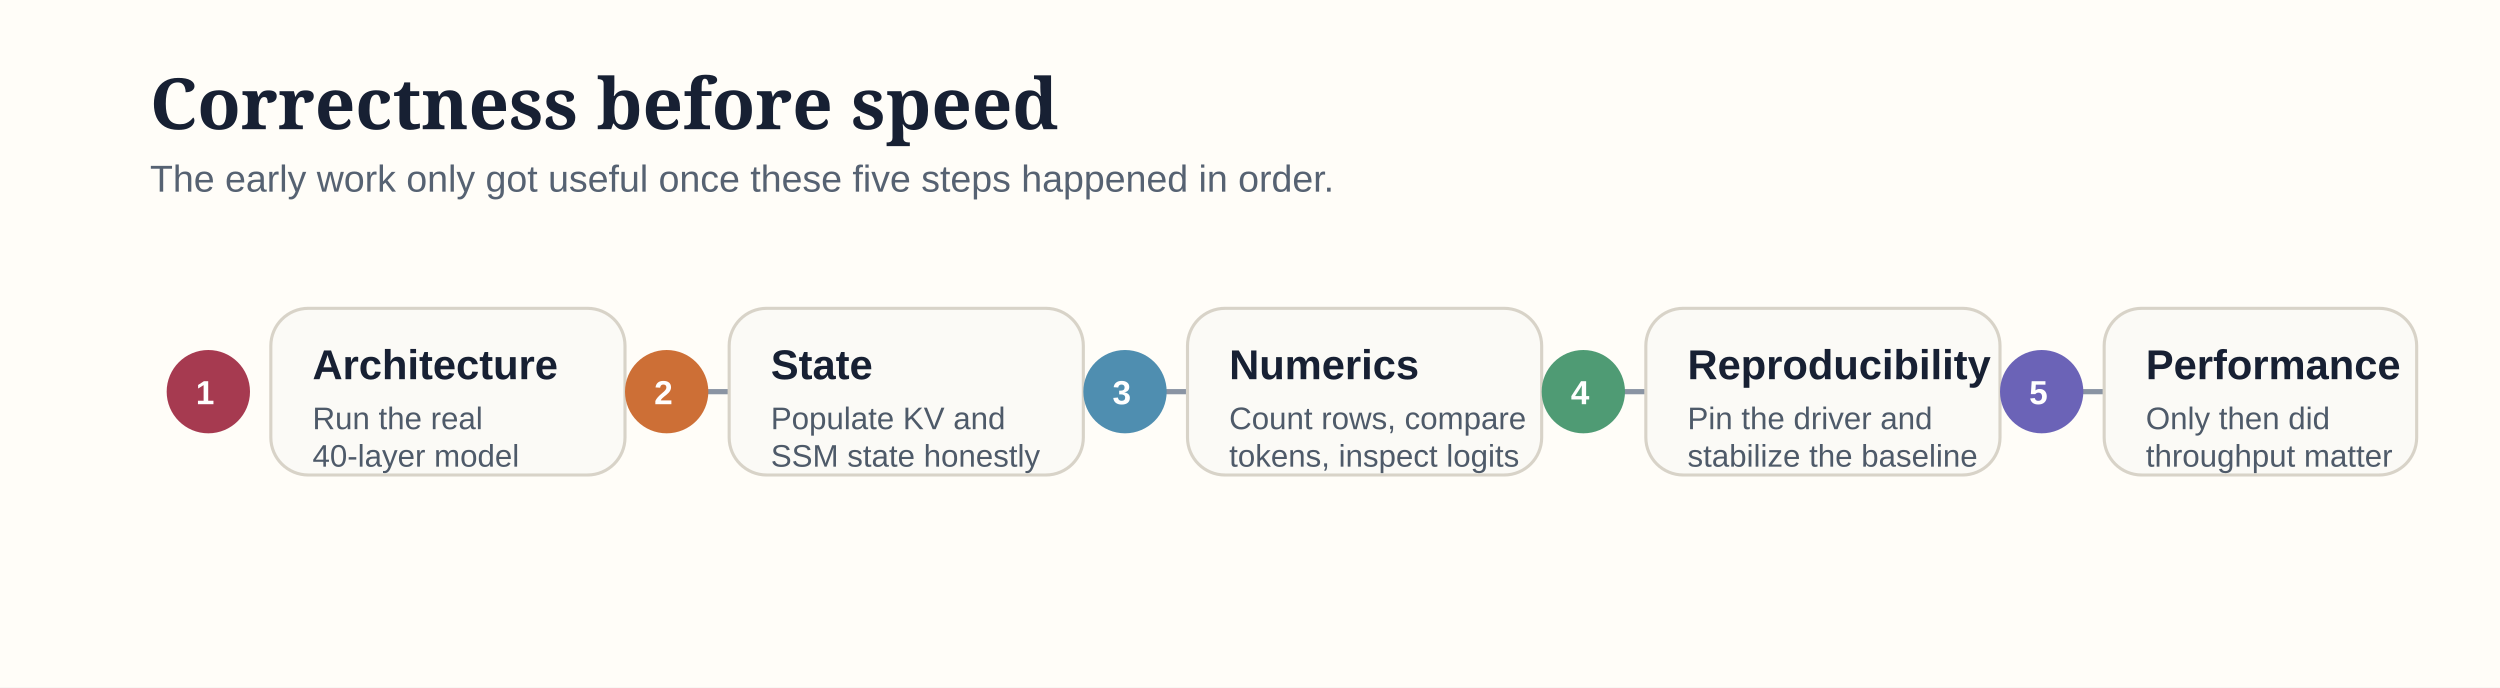
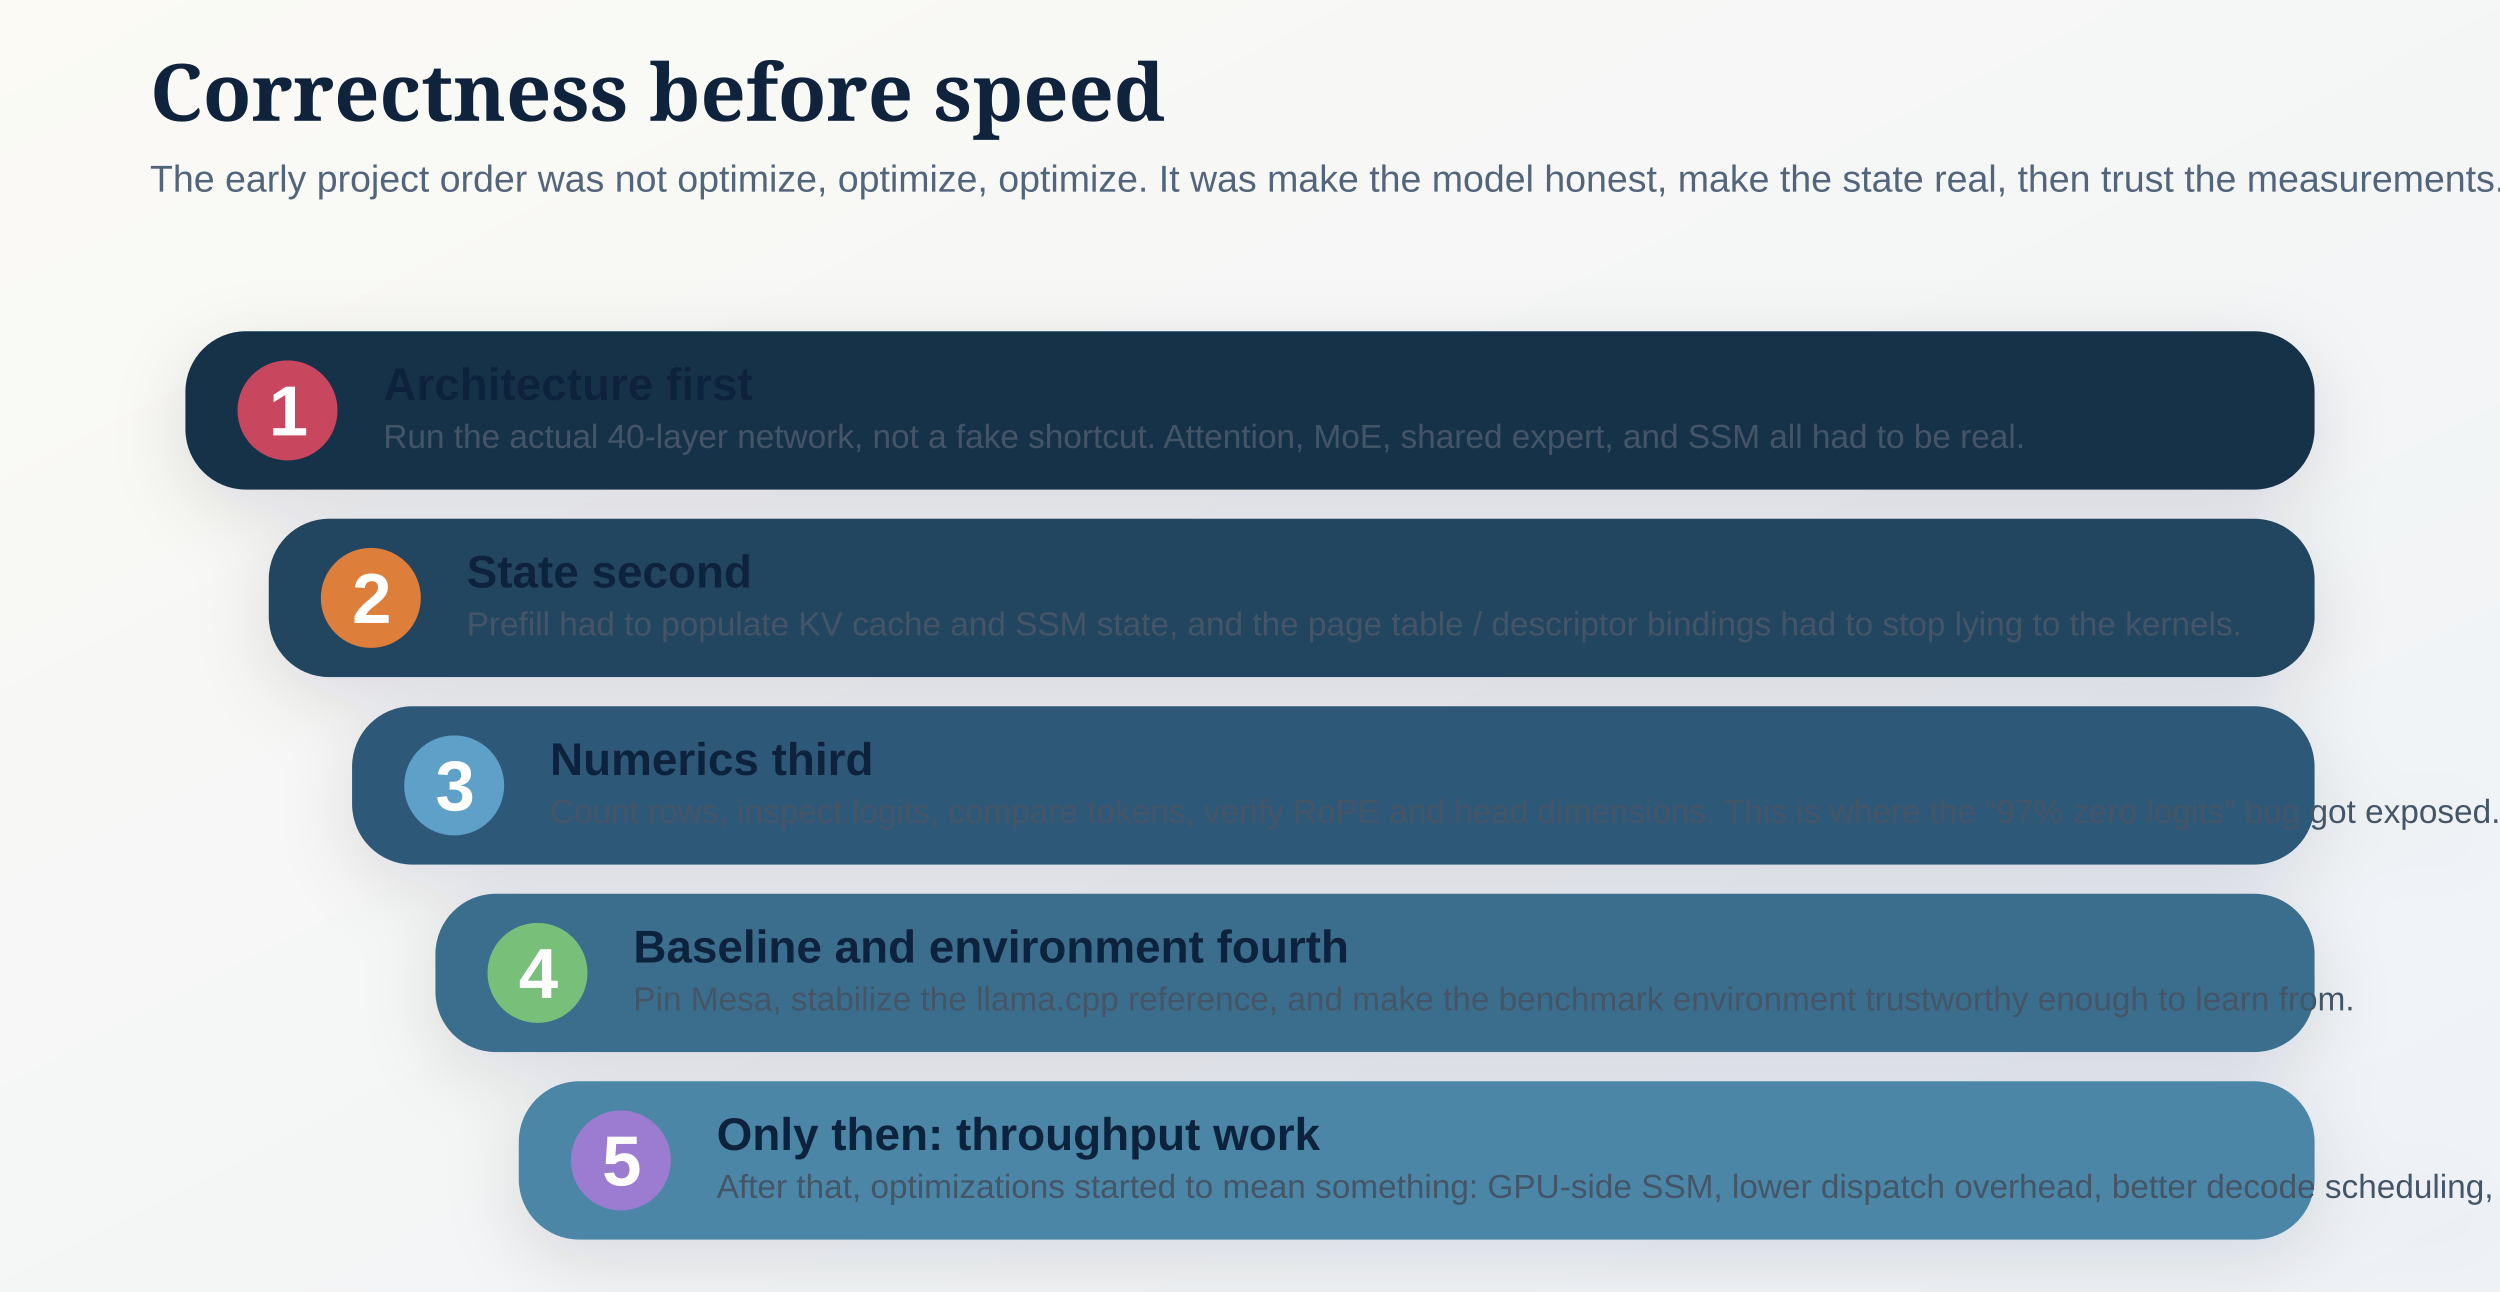
- <svg xmlns="http://www.w3.org/2000/svg" width="1200" height="330" viewBox="0 0 1200 330" role="img" aria-labelledby="title desc">
+ <svg xmlns="http://www.w3.org/2000/svg" width="1200" height="620" viewBox="0 0 1200 620" role="img" aria-labelledby="title desc">
  <defs>
+     <linearGradient id="bg2" x1="0" y1="0" x2="1" y2="1">
+       <stop offset="0%" stop-color="#fbfaf5" />
+       <stop offset="100%" stop-color="#eef2f7" />
+     </linearGradient>
+     <filter id="shadow2" x="-20%" y="-20%" width="140%" height="140%">
+       <feDropShadow dx="0" dy="10" stdDeviation="18" flood-color="#0f172a" flood-opacity="0.12" />
+     </filter>
    <style>
-       .title { font: 700 34px Georgia, serif; fill: #172033; }
-       .subtitle { font: 400 18px Arial, sans-serif; fill: #566272; }
-       .step { font: 700 20px Arial, sans-serif; fill: #172033; }
-       .copy { font: 400 15px Arial, sans-serif; fill: #4e5a69; }
-       .num { font: 700 16px Arial, sans-serif; fill: #fff; }
-       .pill { fill: #fbfaf6; stroke: #d8d3c8; stroke-width: 1.5; rx: 18; }
-       .line { stroke: #8a94a3; stroke-width: 2.5; fill: none; }
+       .title { font: 700 38px Georgia, serif; fill: #10233c; }
+       .subtitle { font: 500 18px Arial, sans-serif; fill: #53657b; }
+       .step { font: 700 22px Arial, sans-serif; fill: #10233c; }
+       .copy { font: 400 16px Arial, sans-serif; fill: #445567; }
+       .num { font: 700 34px Arial, sans-serif; fill: #ffffff; }
+       .card { stroke-width: 2; rx: 28; }
    </style>
  </defs>
-   <rect width="1200" height="330" fill="#fffdf8" />
-   <text class="title" x="72" y="62">Correctness before speed</text>
-   <text class="subtitle" x="72" y="92">The early work only got useful once these five steps happened in order.</text>
-   <path class="line" d="M146 188 H1054" />
-   <g transform="translate(72 136)">
-     <circle cx="28" cy="52" r="20" fill="#a63a50" />
-     <text class="num" x="22" y="58">1</text>
-     <rect class="pill" x="58" y="12" width="170" height="80" />
-     <text class="step" x="78" y="46">Architecture</text>
-     <text class="copy" x="78" y="70">Run the real</text>
-     <text class="copy" x="78" y="88">40-layer model</text>
+   <rect width="1200" height="620" fill="url(#bg2)" />
+   <g transform="translate(72 58)">
+     <text class="title">Correctness before speed</text>
+     <text class="subtitle" x="0" y="34">The early project order was not optimize, optimize, optimize. It was make the model honest, make the state real, then trust the measurements.</text>
  </g>
-   <g transform="translate(292 136)">
-     <circle cx="28" cy="52" r="20" fill="#cd6f36" />
-     <text class="num" x="22" y="58">2</text>
-     <rect class="pill" x="58" y="12" width="170" height="80" />
-     <text class="step" x="78" y="46">State</text>
-     <text class="copy" x="78" y="70">Populate KV and</text>
-     <text class="copy" x="78" y="88">SSM state honestly</text>
-   </g>
-   <g transform="translate(512 136)">
-     <circle cx="28" cy="52" r="20" fill="#4f8eb0" />
-     <text class="num" x="22" y="58">3</text>
-     <rect class="pill" x="58" y="12" width="170" height="80" />
-     <text class="step" x="78" y="46">Numerics</text>
-     <text class="copy" x="78" y="70">Count rows, compare</text>
-     <text class="copy" x="78" y="88">tokens, inspect logits</text>
-   </g>
-   <g transform="translate(732 136)">
-     <circle cx="28" cy="52" r="20" fill="#4f9b74" />
-     <text class="num" x="22" y="58">4</text>
-     <rect class="pill" x="58" y="12" width="170" height="80" />
-     <text class="step" x="78" y="46">Reproducibility</text>
-     <text class="copy" x="78" y="70">Pin the driver and</text>
-     <text class="copy" x="78" y="88">stabilize the baseline</text>
-   </g>
-   <g transform="translate(952 136)">
-     <circle cx="28" cy="52" r="20" fill="#6b63b7" />
-     <text class="num" x="22" y="58">5</text>
-     <rect class="pill" x="58" y="12" width="150" height="80" />
-     <text class="step" x="78" y="46">Performance</text>
-     <text class="copy" x="78" y="70">Only then did</text>
-     <text class="copy" x="78" y="88">throughput matter</text>
+   <g filter="url(#shadow2)">
+     <rect class="card" x="90" y="160" width="1020" height="74" fill="#19324a" stroke="#19324a" />
+     <circle cx="138" cy="197" r="24" fill="#c8465f" />
+     <text class="num" x="129" y="209">1</text>
+     <text class="step" x="184" y="192" fill="#ffffff">Architecture first</text>
+     <text class="copy" x="184" y="215" fill="#d7e1ea">Run the actual 40-layer network, not a fake shortcut. Attention, MoE, shared expert, and SSM all had to be real.</text>
+     <rect class="card" x="130" y="250" width="980" height="74" fill="#244560" stroke="#244560" />
+     <circle cx="178" cy="287" r="24" fill="#dd7e3b" />
+     <text class="num" x="169" y="299">2</text>
+     <text class="step" x="224" y="282" fill="#ffffff">State second</text>
+     <text class="copy" x="224" y="305" fill="#d7e1ea">Prefill had to populate KV cache and SSM state, and the page table / descriptor bindings had to stop lying to the kernels.</text>
+     <rect class="card" x="170" y="340" width="940" height="74" fill="#2f5877" stroke="#2f5877" />
+     <circle cx="218" cy="377" r="24" fill="#5ea0c9" />
+     <text class="num" x="209" y="389">3</text>
+     <text class="step" x="264" y="372" fill="#ffffff">Numerics third</text>
+     <text class="copy" x="264" y="395" fill="#d7e1ea">Count rows, inspect logits, compare tokens, verify RoPE and head dimensions. This is where the “97% zero logits” bug got exposed.</text>
+     <rect class="card" x="210" y="430" width="900" height="74" fill="#3b6d8d" stroke="#3b6d8d" />
+     <circle cx="258" cy="467" r="24" fill="#78bf7a" />
+     <text class="num" x="249" y="479">4</text>
+     <text class="step" x="304" y="462" fill="#ffffff">Baseline and environment fourth</text>
+     <text class="copy" x="304" y="485" fill="#d7e1ea">Pin Mesa, stabilize the llama.cpp reference, and make the benchmark environment trustworthy enough to learn from.</text>
+     <rect class="card" x="250" y="520" width="860" height="74" fill="#4b86a7" stroke="#4b86a7" />
+     <circle cx="298" cy="557" r="24" fill="#9b7bd0" />
+     <text class="num" x="289" y="569">5</text>
+     <text class="step" x="344" y="552" fill="#ffffff">Only then: throughput work</text>
+     <text class="copy" x="344" y="575" fill="#d7e1ea">After that, optimizations started to mean something: GPU-side SSM, lower dispatch overhead, better decode scheduling, fewer lies.</text>
  </g>
</svg>
